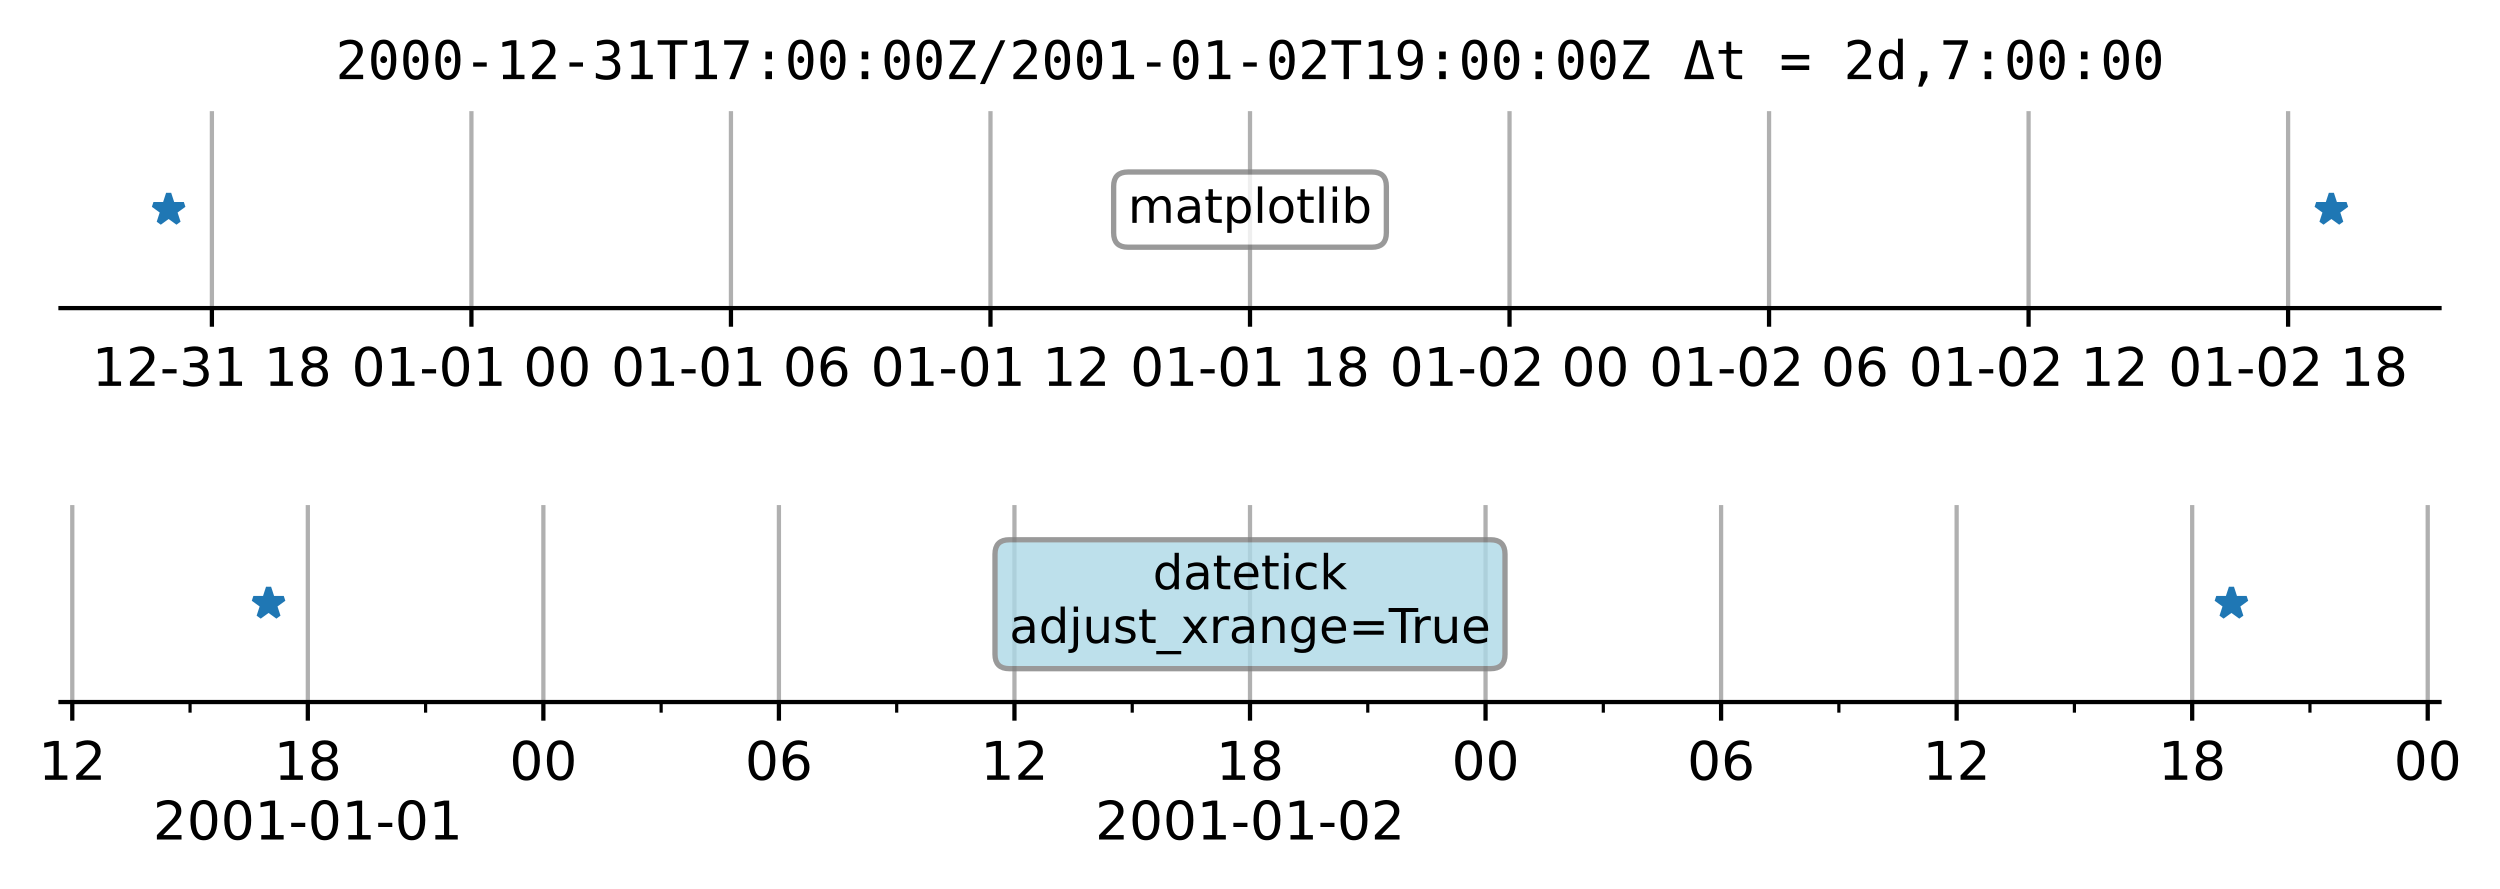
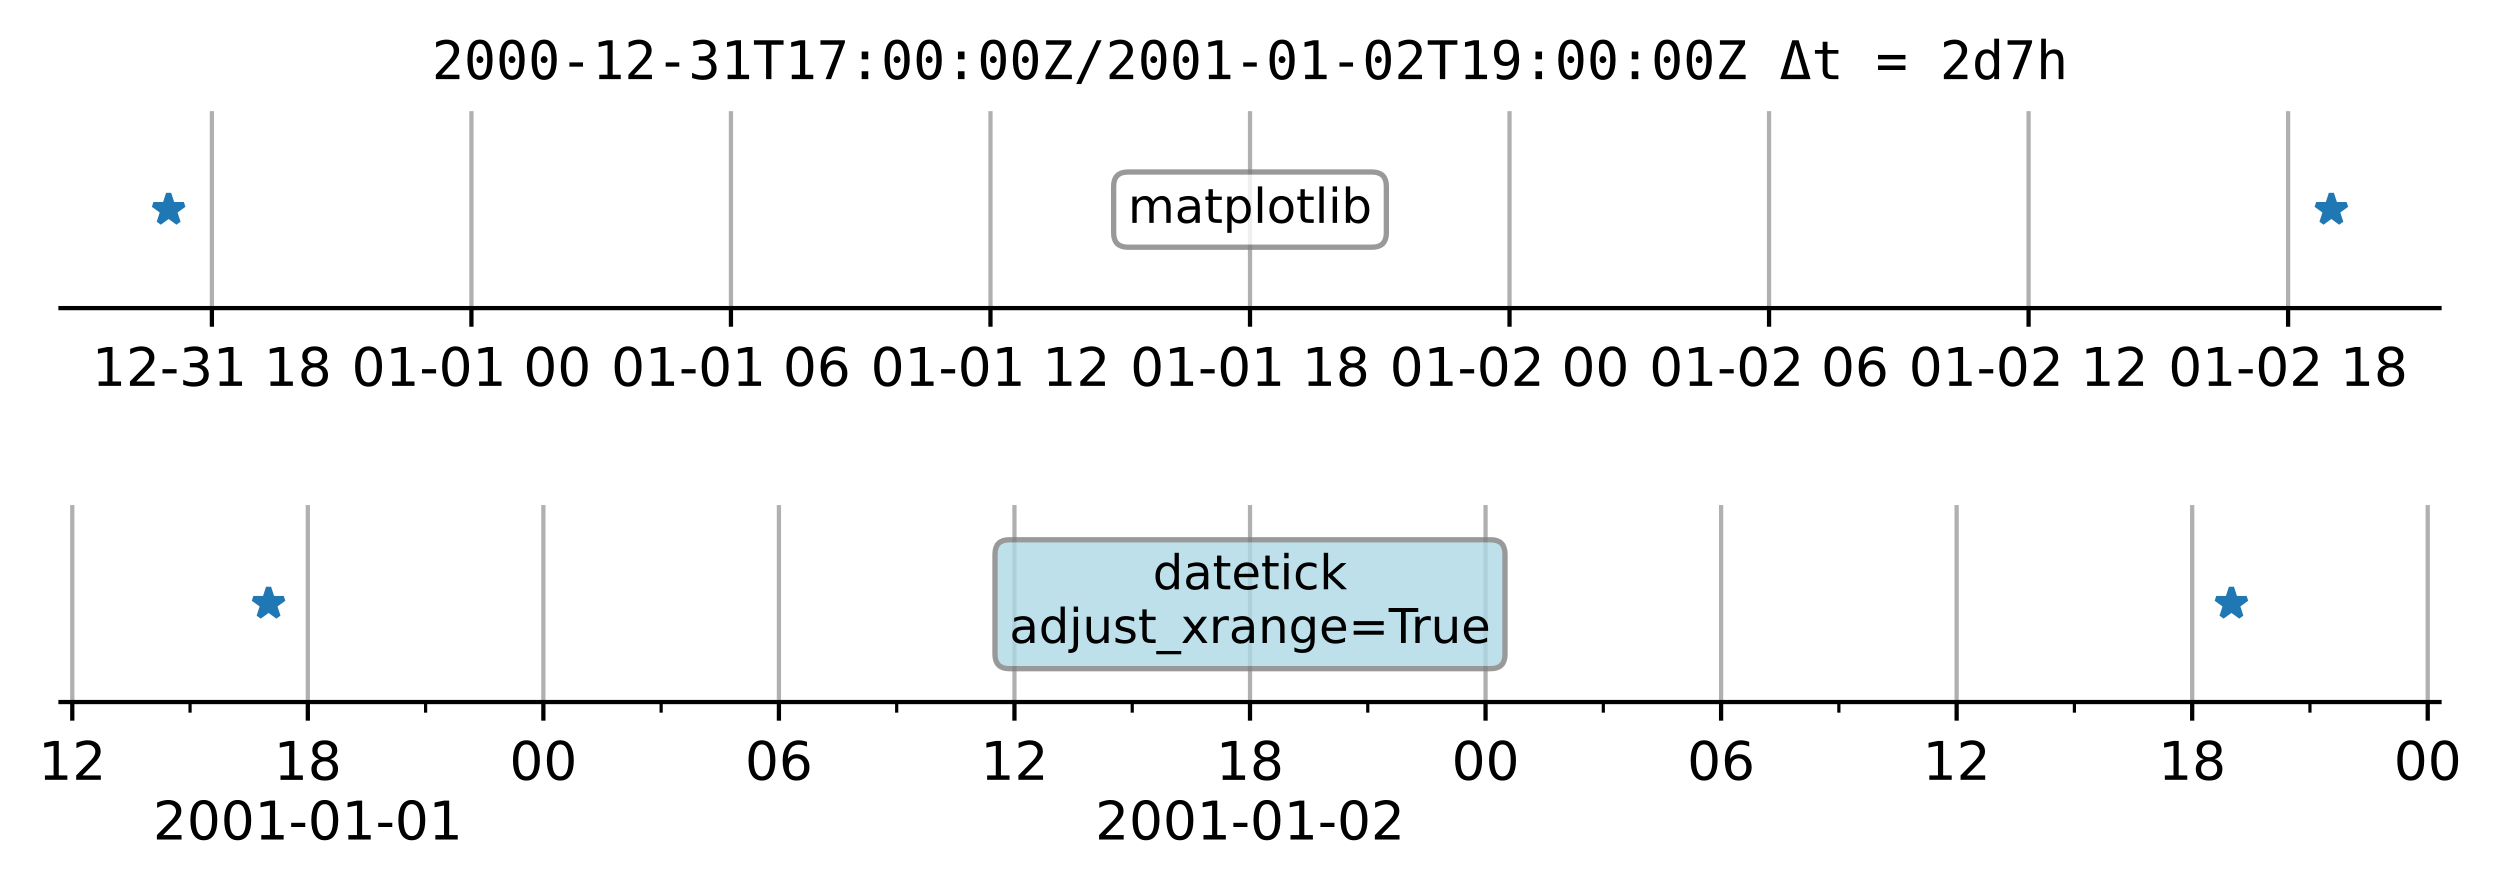
<svg xmlns="http://www.w3.org/2000/svg" xmlns:xlink="http://www.w3.org/1999/xlink" width="469.105pt" height="166.808pt" viewBox="0 0 469.105 166.808" version="1.1">
  <defs>
    <style type="text/css">*{stroke-linejoin: round; stroke-linecap: butt}</style>
  </defs>
  <g id="figure_1">
    <g id="patch_1">
      <path d="M 0 166.808  L 469.105 166.808  L 469.105 0  L 0 0  z " style="fill: #ffffff" />
    </g>
    <g id="axes_1">
      <g id="patch_2">
        <path d="M 11.353 57.812  L 457.753 57.812  L 457.753 20.852  L 11.353 20.852  z " style="fill: #ffffff" />
      </g>
      <g id="matplotlib.axis_1">
        <g id="xtick_1">
          <g id="line2d_1">
            <path d="M 39.76 57.812  L 39.76 20.852  " clip-path="url(#p7bf593e529)" style="fill: none; stroke: #b0b0b0; stroke-width: 0.8; stroke-linecap: square" />
          </g>
          <g id="line2d_2">
            <defs>
              <path id="m1e6c41ab66" d="M 0 0  L 0 3.5  " style="stroke: #000000; stroke-width: 0.8" />
            </defs>
            <g>
              <use xlink:href="#m1e6c41ab66" x="39.76" y="57.812" style="stroke: #000000; stroke-width: 0.8" />
            </g>
          </g>
          <g id="text_1">
            <text style="font-size: 10px; font-family: 'DejaVu Sans', 'Bitstream Vera Sans', 'Computer Modern Sans Serif', 'Lucida Grande', 'Verdana', 'Geneva', 'Lucid', 'Arial', 'Helvetica', 'Avant Garde', sans-serif; text-anchor: middle" x="39.76" y="72.41" transform="rotate(-0 39.75987 72.41)">12-31 18</text>
          </g>
        </g>
        <g id="xtick_2">
          <g id="line2d_3">
            <path d="M 88.458 57.812  L 88.458 20.852  " clip-path="url(#p7bf593e529)" style="fill: none; stroke: #b0b0b0; stroke-width: 0.8; stroke-linecap: square" />
          </g>
          <g id="line2d_4">
            <g>
              <use xlink:href="#m1e6c41ab66" x="88.458" y="57.812" style="stroke: #000000; stroke-width: 0.8" />
            </g>
          </g>
          <g id="text_2">
            <text style="font-size: 10px; font-family: 'DejaVu Sans', 'Bitstream Vera Sans', 'Computer Modern Sans Serif', 'Lucida Grande', 'Verdana', 'Geneva', 'Lucid', 'Arial', 'Helvetica', 'Avant Garde', sans-serif; text-anchor: middle" x="88.458" y="72.41" transform="rotate(-0 88.45805 72.41)">01-01 00</text>
          </g>
        </g>
        <g id="xtick_3">
          <g id="line2d_5">
            <path d="M 137.156 57.812  L 137.156 20.852  " clip-path="url(#p7bf593e529)" style="fill: none; stroke: #b0b0b0; stroke-width: 0.8; stroke-linecap: square" />
          </g>
          <g id="line2d_6">
            <g>
              <use xlink:href="#m1e6c41ab66" x="137.156" y="57.812" style="stroke: #000000; stroke-width: 0.8" />
            </g>
          </g>
          <g id="text_3">
            <text style="font-size: 10px; font-family: 'DejaVu Sans', 'Bitstream Vera Sans', 'Computer Modern Sans Serif', 'Lucida Grande', 'Verdana', 'Geneva', 'Lucid', 'Arial', 'Helvetica', 'Avant Garde', sans-serif; text-anchor: middle" x="137.156" y="72.41" transform="rotate(-0 137.1562 72.41)">01-01 06</text>
          </g>
        </g>
        <g id="xtick_4">
          <g id="line2d_7">
            <path d="M 185.854 57.812  L 185.854 20.852  " clip-path="url(#p7bf593e529)" style="fill: none; stroke: #b0b0b0; stroke-width: 0.8; stroke-linecap: square" />
          </g>
          <g id="line2d_8">
            <g>
              <use xlink:href="#m1e6c41ab66" x="185.854" y="57.812" style="stroke: #000000; stroke-width: 0.8" />
            </g>
          </g>
          <g id="text_4">
            <text style="font-size: 10px; font-family: 'DejaVu Sans', 'Bitstream Vera Sans', 'Computer Modern Sans Serif', 'Lucida Grande', 'Verdana', 'Geneva', 'Lucid', 'Arial', 'Helvetica', 'Avant Garde', sans-serif; text-anchor: middle" x="185.854" y="72.41" transform="rotate(-0 185.8544 72.41)">01-01 12</text>
          </g>
        </g>
        <g id="xtick_5">
          <g id="line2d_9">
            <path d="M 234.553 57.812  L 234.553 20.852  " clip-path="url(#p7bf593e529)" style="fill: none; stroke: #b0b0b0; stroke-width: 0.8; stroke-linecap: square" />
          </g>
          <g id="line2d_10">
            <g>
              <use xlink:href="#m1e6c41ab66" x="234.553" y="57.812" style="stroke: #000000; stroke-width: 0.8" />
            </g>
          </g>
          <g id="text_5">
            <text style="font-size: 10px; font-family: 'DejaVu Sans', 'Bitstream Vera Sans', 'Computer Modern Sans Serif', 'Lucida Grande', 'Verdana', 'Geneva', 'Lucid', 'Arial', 'Helvetica', 'Avant Garde', sans-serif; text-anchor: middle" x="234.553" y="72.41" transform="rotate(-0 234.5526 72.41)">01-01 18</text>
          </g>
        </g>
        <g id="xtick_6">
          <g id="line2d_11">
            <path d="M 283.251 57.812  L 283.251 20.852  " clip-path="url(#p7bf593e529)" style="fill: none; stroke: #b0b0b0; stroke-width: 0.8; stroke-linecap: square" />
          </g>
          <g id="line2d_12">
            <g>
              <use xlink:href="#m1e6c41ab66" x="283.251" y="57.812" style="stroke: #000000; stroke-width: 0.8" />
            </g>
          </g>
          <g id="text_6">
            <text style="font-size: 10px; font-family: 'DejaVu Sans', 'Bitstream Vera Sans', 'Computer Modern Sans Serif', 'Lucida Grande', 'Verdana', 'Geneva', 'Lucid', 'Arial', 'Helvetica', 'Avant Garde', sans-serif; text-anchor: middle" x="283.251" y="72.41" transform="rotate(-0 283.2508 72.41)">01-02 00</text>
          </g>
        </g>
        <g id="xtick_7">
          <g id="line2d_13">
            <path d="M 331.949 57.812  L 331.949 20.852  " clip-path="url(#p7bf593e529)" style="fill: none; stroke: #b0b0b0; stroke-width: 0.8; stroke-linecap: square" />
          </g>
          <g id="line2d_14">
            <g>
              <use xlink:href="#m1e6c41ab66" x="331.949" y="57.812" style="stroke: #000000; stroke-width: 0.8" />
            </g>
          </g>
          <g id="text_7">
            <text style="font-size: 10px; font-family: 'DejaVu Sans', 'Bitstream Vera Sans', 'Computer Modern Sans Serif', 'Lucida Grande', 'Verdana', 'Geneva', 'Lucid', 'Arial', 'Helvetica', 'Avant Garde', sans-serif; text-anchor: middle" x="331.949" y="72.41" transform="rotate(-0 331.949 72.41)">01-02 06</text>
          </g>
        </g>
        <g id="xtick_8">
          <g id="line2d_15">
            <path d="M 380.647 57.812  L 380.647 20.852  " clip-path="url(#p7bf593e529)" style="fill: none; stroke: #b0b0b0; stroke-width: 0.8; stroke-linecap: square" />
          </g>
          <g id="line2d_16">
            <g>
              <use xlink:href="#m1e6c41ab66" x="380.647" y="57.812" style="stroke: #000000; stroke-width: 0.8" />
            </g>
          </g>
          <g id="text_8">
            <text style="font-size: 10px; font-family: 'DejaVu Sans', 'Bitstream Vera Sans', 'Computer Modern Sans Serif', 'Lucida Grande', 'Verdana', 'Geneva', 'Lucid', 'Arial', 'Helvetica', 'Avant Garde', sans-serif; text-anchor: middle" x="380.647" y="72.41" transform="rotate(-0 380.6471 72.41)">01-02 12</text>
          </g>
        </g>
        <g id="xtick_9">
          <g id="line2d_17">
            <path d="M 429.345 57.812  L 429.345 20.852  " clip-path="url(#p7bf593e529)" style="fill: none; stroke: #b0b0b0; stroke-width: 0.8; stroke-linecap: square" />
          </g>
          <g id="line2d_18">
            <g>
              <use xlink:href="#m1e6c41ab66" x="429.345" y="57.812" style="stroke: #000000; stroke-width: 0.8" />
            </g>
          </g>
          <g id="text_9">
            <text style="font-size: 10px; font-family: 'DejaVu Sans', 'Bitstream Vera Sans', 'Computer Modern Sans Serif', 'Lucida Grande', 'Verdana', 'Geneva', 'Lucid', 'Arial', 'Helvetica', 'Avant Garde', sans-serif; text-anchor: middle" x="429.345" y="72.41" transform="rotate(-0 429.3453 72.41)">01-02 18</text>
          </g>
        </g>
      </g>
      <g id="line2d_19">
        <defs>
          <path id="maf42e94cd1" d="M 0 -3  L -0.674 -0.927  L -2.853 -0.927  L -1.09 0.354  L -1.763 2.427  L -0 1.146  L 1.763 2.427  L 1.09 0.354  L 2.853 -0.927  L 0.674 -0.927  z " style="stroke: #1f77b4; stroke-linejoin: bevel" />
        </defs>
        <g clip-path="url(#p7bf593e529)">
          <use xlink:href="#maf42e94cd1" x="31.644" y="39.332" style="fill: #1f77b4; stroke: #1f77b4; stroke-linejoin: bevel" />
          <use xlink:href="#maf42e94cd1" x="437.462" y="39.332" style="fill: #1f77b4; stroke: #1f77b4; stroke-linejoin: bevel" />
        </g>
      </g>
      <g id="patch_3">
        <path d="M 11.353 57.812  L 457.753 57.812  " style="fill: none; stroke: #000000; stroke-width: 0.8; stroke-linejoin: miter; stroke-linecap: square" />
      </g>
      <g id="text_10">
        <g id="patch_4">
          <path d="M 211.666 46.387  L 257.439 46.387  Q 260.139 46.387 260.139 43.687  L 260.139 34.976  Q 260.139 32.276 257.439 32.276  L 211.666 32.276  Q 208.966 32.276 208.966 34.976  L 208.966 43.687  Q 208.966 46.387 211.666 46.387  z " style="fill: #ffffff; opacity: 0.8; stroke: #808080; stroke-linejoin: miter" />
        </g>
        <text style="font-size: 9px; font-family: 'DejaVu Sans', 'Bitstream Vera Sans', 'Computer Modern Sans Serif', 'Lucida Grande', 'Verdana', 'Geneva', 'Lucid', 'Arial', 'Helvetica', 'Avant Garde', sans-serif; text-anchor: middle" x="234.553" y="41.815" transform="rotate(-0 234.5526 41.815)">matplotlib</text>
      </g>
      <g id="text_11">
-         <text style="font-size: 10px; font-family: 'DejaVu Sans Mono', 'Bitstream Vera Sans Mono', 'Computer Modern Typewriter', 'Andale Mono', 'Nimbus Mono L', 'Courier New', 'Courier', 'Fixed', 'Terminal', monospace; text-anchor: middle" x="234.553" y="14.852" transform="rotate(-0 234.5526 14.85156)">2000-12-31T17:00:00Z/2001-01-02T19:00:00Z Δt = 2d,7:00:00</text>
+         <text style="font-size: 10px; font-family: 'DejaVu Sans Mono', 'Bitstream Vera Sans Mono', 'Computer Modern Typewriter', 'Andale Mono', 'Nimbus Mono L', 'Courier New', 'Courier', 'Fixed', 'Terminal', monospace; text-anchor: middle" x="234.553" y="14.852" transform="rotate(-0 234.5526 14.85156)">2000-12-31T17:00:00Z/2001-01-02T19:00:00Z Δt = 2d7h</text>
      </g>
    </g>
    <g id="axes_2">
      <g id="patch_5">
        <path d="M 11.353 131.732  L 457.753 131.732  L 457.753 94.772  L 11.353 94.772  z " style="fill: #ffffff" />
      </g>
      <g id="matplotlib.axis_2">
        <g id="xtick_10">
          <g id="line2d_20">
            <path d="M 13.562 131.732  L 13.562 94.772  " clip-path="url(#pe1deefdb24)" style="fill: none; stroke: #b0b0b0; stroke-width: 0.8; stroke-linecap: square" />
          </g>
          <g id="line2d_21">
            <g>
              <use xlink:href="#m1e6c41ab66" x="13.562" y="131.732" style="stroke: #000000; stroke-width: 0.8" />
            </g>
          </g>
          <g id="text_12">
            <text style="font-size: 10px; font-family: 'DejaVu Sans', 'Bitstream Vera Sans', 'Computer Modern Sans Serif', 'Lucida Grande', 'Verdana', 'Geneva', 'Lucid', 'Arial', 'Helvetica', 'Avant Garde', sans-serif; text-anchor: middle" x="13.562" y="146.33" transform="rotate(-0 13.5625 146.33)">12</text>
          </g>
        </g>
        <g id="xtick_11">
          <g id="line2d_22">
            <path d="M 57.761 131.732  L 57.761 94.772  " clip-path="url(#pe1deefdb24)" style="fill: none; stroke: #b0b0b0; stroke-width: 0.8; stroke-linecap: square" />
          </g>
          <g id="line2d_23">
            <g>
              <use xlink:href="#m1e6c41ab66" x="57.761" y="131.732" style="stroke: #000000; stroke-width: 0.8" />
            </g>
          </g>
          <g id="text_13">
            <text style="font-size: 10px; font-family: 'DejaVu Sans', 'Bitstream Vera Sans', 'Computer Modern Sans Serif', 'Lucida Grande', 'Verdana', 'Geneva', 'Lucid', 'Arial', 'Helvetica', 'Avant Garde', sans-serif" transform="translate(51.39802 146.33)">18</text>
            <text style="font-size: 10px; font-family: 'DejaVu Sans', 'Bitstream Vera Sans', 'Computer Modern Sans Serif', 'Lucida Grande', 'Verdana', 'Geneva', 'Lucid', 'Arial', 'Helvetica', 'Avant Garde', sans-serif" transform="translate(28.70271 157.5278)">2001-01-01</text>
          </g>
        </g>
        <g id="xtick_12">
          <g id="line2d_24">
            <path d="M 101.959 131.732  L 101.959 94.772  " clip-path="url(#pe1deefdb24)" style="fill: none; stroke: #b0b0b0; stroke-width: 0.8; stroke-linecap: square" />
          </g>
          <g id="line2d_25">
            <g>
              <use xlink:href="#m1e6c41ab66" x="101.959" y="131.732" style="stroke: #000000; stroke-width: 0.8" />
            </g>
          </g>
          <g id="text_14">
            <text style="font-size: 10px; font-family: 'DejaVu Sans', 'Bitstream Vera Sans', 'Computer Modern Sans Serif', 'Lucida Grande', 'Verdana', 'Geneva', 'Lucid', 'Arial', 'Helvetica', 'Avant Garde', sans-serif; text-anchor: middle" x="101.959" y="146.33" transform="rotate(-0 101.9585 146.33)">00</text>
          </g>
        </g>
        <g id="xtick_13">
          <g id="line2d_26">
            <path d="M 146.157 131.732  L 146.157 94.772  " clip-path="url(#pe1deefdb24)" style="fill: none; stroke: #b0b0b0; stroke-width: 0.8; stroke-linecap: square" />
          </g>
          <g id="line2d_27">
            <g>
              <use xlink:href="#m1e6c41ab66" x="146.157" y="131.732" style="stroke: #000000; stroke-width: 0.8" />
            </g>
          </g>
          <g id="text_15">
            <text style="font-size: 10px; font-family: 'DejaVu Sans', 'Bitstream Vera Sans', 'Computer Modern Sans Serif', 'Lucida Grande', 'Verdana', 'Geneva', 'Lucid', 'Arial', 'Helvetica', 'Avant Garde', sans-serif; text-anchor: middle" x="146.157" y="146.33" transform="rotate(-0 146.1566 146.33)">06</text>
          </g>
        </g>
        <g id="xtick_14">
          <g id="line2d_28">
            <path d="M 190.355 131.732  L 190.355 94.772  " clip-path="url(#pe1deefdb24)" style="fill: none; stroke: #b0b0b0; stroke-width: 0.8; stroke-linecap: square" />
          </g>
          <g id="line2d_29">
            <g>
              <use xlink:href="#m1e6c41ab66" x="190.355" y="131.732" style="stroke: #000000; stroke-width: 0.8" />
            </g>
          </g>
          <g id="text_16">
            <text style="font-size: 10px; font-family: 'DejaVu Sans', 'Bitstream Vera Sans', 'Computer Modern Sans Serif', 'Lucida Grande', 'Verdana', 'Geneva', 'Lucid', 'Arial', 'Helvetica', 'Avant Garde', sans-serif; text-anchor: middle" x="190.355" y="146.33" transform="rotate(-0 190.3546 146.33)">12</text>
          </g>
        </g>
        <g id="xtick_15">
          <g id="line2d_30">
            <path d="M 234.553 131.732  L 234.553 94.772  " clip-path="url(#pe1deefdb24)" style="fill: none; stroke: #b0b0b0; stroke-width: 0.8; stroke-linecap: square" />
          </g>
          <g id="line2d_31">
            <g>
              <use xlink:href="#m1e6c41ab66" x="234.553" y="131.732" style="stroke: #000000; stroke-width: 0.8" />
            </g>
          </g>
          <g id="text_17">
            <text style="font-size: 10px; font-family: 'DejaVu Sans', 'Bitstream Vera Sans', 'Computer Modern Sans Serif', 'Lucida Grande', 'Verdana', 'Geneva', 'Lucid', 'Arial', 'Helvetica', 'Avant Garde', sans-serif" transform="translate(228.1901 146.33)">18</text>
            <text style="font-size: 10px; font-family: 'DejaVu Sans', 'Bitstream Vera Sans', 'Computer Modern Sans Serif', 'Lucida Grande', 'Verdana', 'Geneva', 'Lucid', 'Arial', 'Helvetica', 'Avant Garde', sans-serif" transform="translate(205.4948 157.5278)">2001-01-02</text>
          </g>
        </g>
        <g id="xtick_16">
          <g id="line2d_32">
            <path d="M 278.751 131.732  L 278.751 94.772  " clip-path="url(#pe1deefdb24)" style="fill: none; stroke: #b0b0b0; stroke-width: 0.8; stroke-linecap: square" />
          </g>
          <g id="line2d_33">
            <g>
              <use xlink:href="#m1e6c41ab66" x="278.751" y="131.732" style="stroke: #000000; stroke-width: 0.8" />
            </g>
          </g>
          <g id="text_18">
            <text style="font-size: 10px; font-family: 'DejaVu Sans', 'Bitstream Vera Sans', 'Computer Modern Sans Serif', 'Lucida Grande', 'Verdana', 'Geneva', 'Lucid', 'Arial', 'Helvetica', 'Avant Garde', sans-serif; text-anchor: middle" x="278.751" y="146.33" transform="rotate(-0 278.7506 146.33)">00</text>
          </g>
        </g>
        <g id="xtick_17">
          <g id="line2d_34">
            <path d="M 322.949 131.732  L 322.949 94.772  " clip-path="url(#pe1deefdb24)" style="fill: none; stroke: #b0b0b0; stroke-width: 0.8; stroke-linecap: square" />
          </g>
          <g id="line2d_35">
            <g>
              <use xlink:href="#m1e6c41ab66" x="322.949" y="131.732" style="stroke: #000000; stroke-width: 0.8" />
            </g>
          </g>
          <g id="text_19">
            <text style="font-size: 10px; font-family: 'DejaVu Sans', 'Bitstream Vera Sans', 'Computer Modern Sans Serif', 'Lucida Grande', 'Verdana', 'Geneva', 'Lucid', 'Arial', 'Helvetica', 'Avant Garde', sans-serif; text-anchor: middle" x="322.949" y="146.33" transform="rotate(-0 322.9486 146.33)">06</text>
          </g>
        </g>
        <g id="xtick_18">
          <g id="line2d_36">
            <path d="M 367.147 131.732  L 367.147 94.772  " clip-path="url(#pe1deefdb24)" style="fill: none; stroke: #b0b0b0; stroke-width: 0.8; stroke-linecap: square" />
          </g>
          <g id="line2d_37">
            <g>
              <use xlink:href="#m1e6c41ab66" x="367.147" y="131.732" style="stroke: #000000; stroke-width: 0.8" />
            </g>
          </g>
          <g id="text_20">
            <text style="font-size: 10px; font-family: 'DejaVu Sans', 'Bitstream Vera Sans', 'Computer Modern Sans Serif', 'Lucida Grande', 'Verdana', 'Geneva', 'Lucid', 'Arial', 'Helvetica', 'Avant Garde', sans-serif; text-anchor: middle" x="367.147" y="146.33" transform="rotate(-0 367.1467 146.33)">12</text>
          </g>
        </g>
        <g id="xtick_19">
          <g id="line2d_38">
            <path d="M 411.345 131.732  L 411.345 94.772  " clip-path="url(#pe1deefdb24)" style="fill: none; stroke: #b0b0b0; stroke-width: 0.8; stroke-linecap: square" />
          </g>
          <g id="line2d_39">
            <g>
              <use xlink:href="#m1e6c41ab66" x="411.345" y="131.732" style="stroke: #000000; stroke-width: 0.8" />
            </g>
          </g>
          <g id="text_21">
            <text style="font-size: 10px; font-family: 'DejaVu Sans', 'Bitstream Vera Sans', 'Computer Modern Sans Serif', 'Lucida Grande', 'Verdana', 'Geneva', 'Lucid', 'Arial', 'Helvetica', 'Avant Garde', sans-serif; text-anchor: middle" x="411.345" y="146.33" transform="rotate(-0 411.3447 146.33)">18</text>
          </g>
        </g>
        <g id="xtick_20">
          <g id="line2d_40">
            <path d="M 455.543 131.732  L 455.543 94.772  " clip-path="url(#pe1deefdb24)" style="fill: none; stroke: #b0b0b0; stroke-width: 0.8; stroke-linecap: square" />
          </g>
          <g id="line2d_41">
            <g>
              <use xlink:href="#m1e6c41ab66" x="455.543" y="131.732" style="stroke: #000000; stroke-width: 0.8" />
            </g>
          </g>
          <g id="text_22">
            <text style="font-size: 10px; font-family: 'DejaVu Sans', 'Bitstream Vera Sans', 'Computer Modern Sans Serif', 'Lucida Grande', 'Verdana', 'Geneva', 'Lucid', 'Arial', 'Helvetica', 'Avant Garde', sans-serif; text-anchor: middle" x="455.543" y="146.33" transform="rotate(-0 455.5427 146.33)">00</text>
          </g>
        </g>
        <g id="xtick_21">
          <g id="line2d_42">
            <defs>
              <path id="m7da8c832f9" d="M 0 0  L 0 2  " style="stroke: #000000; stroke-width: 0.6" />
            </defs>
            <g>
              <use xlink:href="#m7da8c832f9" x="35.662" y="131.732" style="stroke: #000000; stroke-width: 0.6" />
            </g>
          </g>
        </g>
        <g id="xtick_22">
          <g id="line2d_43">
            <g>
              <use xlink:href="#m7da8c832f9" x="79.86" y="131.732" style="stroke: #000000; stroke-width: 0.6" />
            </g>
          </g>
        </g>
        <g id="xtick_23">
          <g id="line2d_44">
            <g>
              <use xlink:href="#m7da8c832f9" x="124.058" y="131.732" style="stroke: #000000; stroke-width: 0.6" />
            </g>
          </g>
        </g>
        <g id="xtick_24">
          <g id="line2d_45">
            <g>
              <use xlink:href="#m7da8c832f9" x="168.256" y="131.732" style="stroke: #000000; stroke-width: 0.6" />
            </g>
          </g>
        </g>
        <g id="xtick_25">
          <g id="line2d_46">
            <g>
              <use xlink:href="#m7da8c832f9" x="212.454" y="131.732" style="stroke: #000000; stroke-width: 0.6" />
            </g>
          </g>
        </g>
        <g id="xtick_26">
          <g id="line2d_47">
            <g>
              <use xlink:href="#m7da8c832f9" x="256.652" y="131.732" style="stroke: #000000; stroke-width: 0.6" />
            </g>
          </g>
        </g>
        <g id="xtick_27">
          <g id="line2d_48">
            <g>
              <use xlink:href="#m7da8c832f9" x="300.85" y="131.732" style="stroke: #000000; stroke-width: 0.6" />
            </g>
          </g>
        </g>
        <g id="xtick_28">
          <g id="line2d_49">
            <g>
              <use xlink:href="#m7da8c832f9" x="345.048" y="131.732" style="stroke: #000000; stroke-width: 0.6" />
            </g>
          </g>
        </g>
        <g id="xtick_29">
          <g id="line2d_50">
            <g>
              <use xlink:href="#m7da8c832f9" x="389.246" y="131.732" style="stroke: #000000; stroke-width: 0.6" />
            </g>
          </g>
        </g>
        <g id="xtick_30">
          <g id="line2d_51">
            <g>
              <use xlink:href="#m7da8c832f9" x="433.444" y="131.732" style="stroke: #000000; stroke-width: 0.6" />
            </g>
          </g>
        </g>
      </g>
      <g id="line2d_52">
        <g clip-path="url(#pe1deefdb24)">
          <use xlink:href="#maf42e94cd1" x="50.394" y="113.252" style="fill: #1f77b4; stroke: #1f77b4; stroke-linejoin: bevel" />
          <use xlink:href="#maf42e94cd1" x="418.711" y="113.252" style="fill: #1f77b4; stroke: #1f77b4; stroke-linejoin: bevel" />
        </g>
      </g>
      <g id="patch_6">
        <path d="M 11.353 131.732  L 457.753 131.732  " style="fill: none; stroke: #000000; stroke-width: 0.8; stroke-linejoin: miter; stroke-linecap: square" />
      </g>
      <g id="text_23">
        <g id="patch_7">
          <path d="M 189.403 125.471  L 279.702 125.471  Q 282.402 125.471 282.402 122.771  L 282.402 103.983  Q 282.402 101.283 279.702 101.283  L 189.403 101.283  Q 186.703 101.283 186.703 103.983  L 186.703 122.771  Q 186.703 125.471 189.403 125.471  z " style="fill: #add8e6; opacity: 0.8; stroke: #808080; stroke-linejoin: miter" />
        </g>
        <text style="font-size: 9px; font-family: 'DejaVu Sans', 'Bitstream Vera Sans', 'Computer Modern Sans Serif', 'Lucida Grande', 'Verdana', 'Geneva', 'Lucid', 'Arial', 'Helvetica', 'Avant Garde', sans-serif" transform="translate(216.3107 110.5708)">datetick</text>
        <text style="font-size: 9px; font-family: 'DejaVu Sans', 'Bitstream Vera Sans', 'Computer Modern Sans Serif', 'Lucida Grande', 'Verdana', 'Geneva', 'Lucid', 'Arial', 'Helvetica', 'Avant Garde', sans-serif" transform="translate(189.4028 120.6489)">adjust_xrange=True</text>
      </g>
    </g>
  </g>
  <defs>
    <clipPath id="p7bf593e529">
      <rect x="11.353" y="20.852" width="446.4" height="36.96" />
    </clipPath>
    <clipPath id="pe1deefdb24">
      <rect x="11.353" y="94.772" width="446.4" height="36.96" />
    </clipPath>
  </defs>
</svg>
